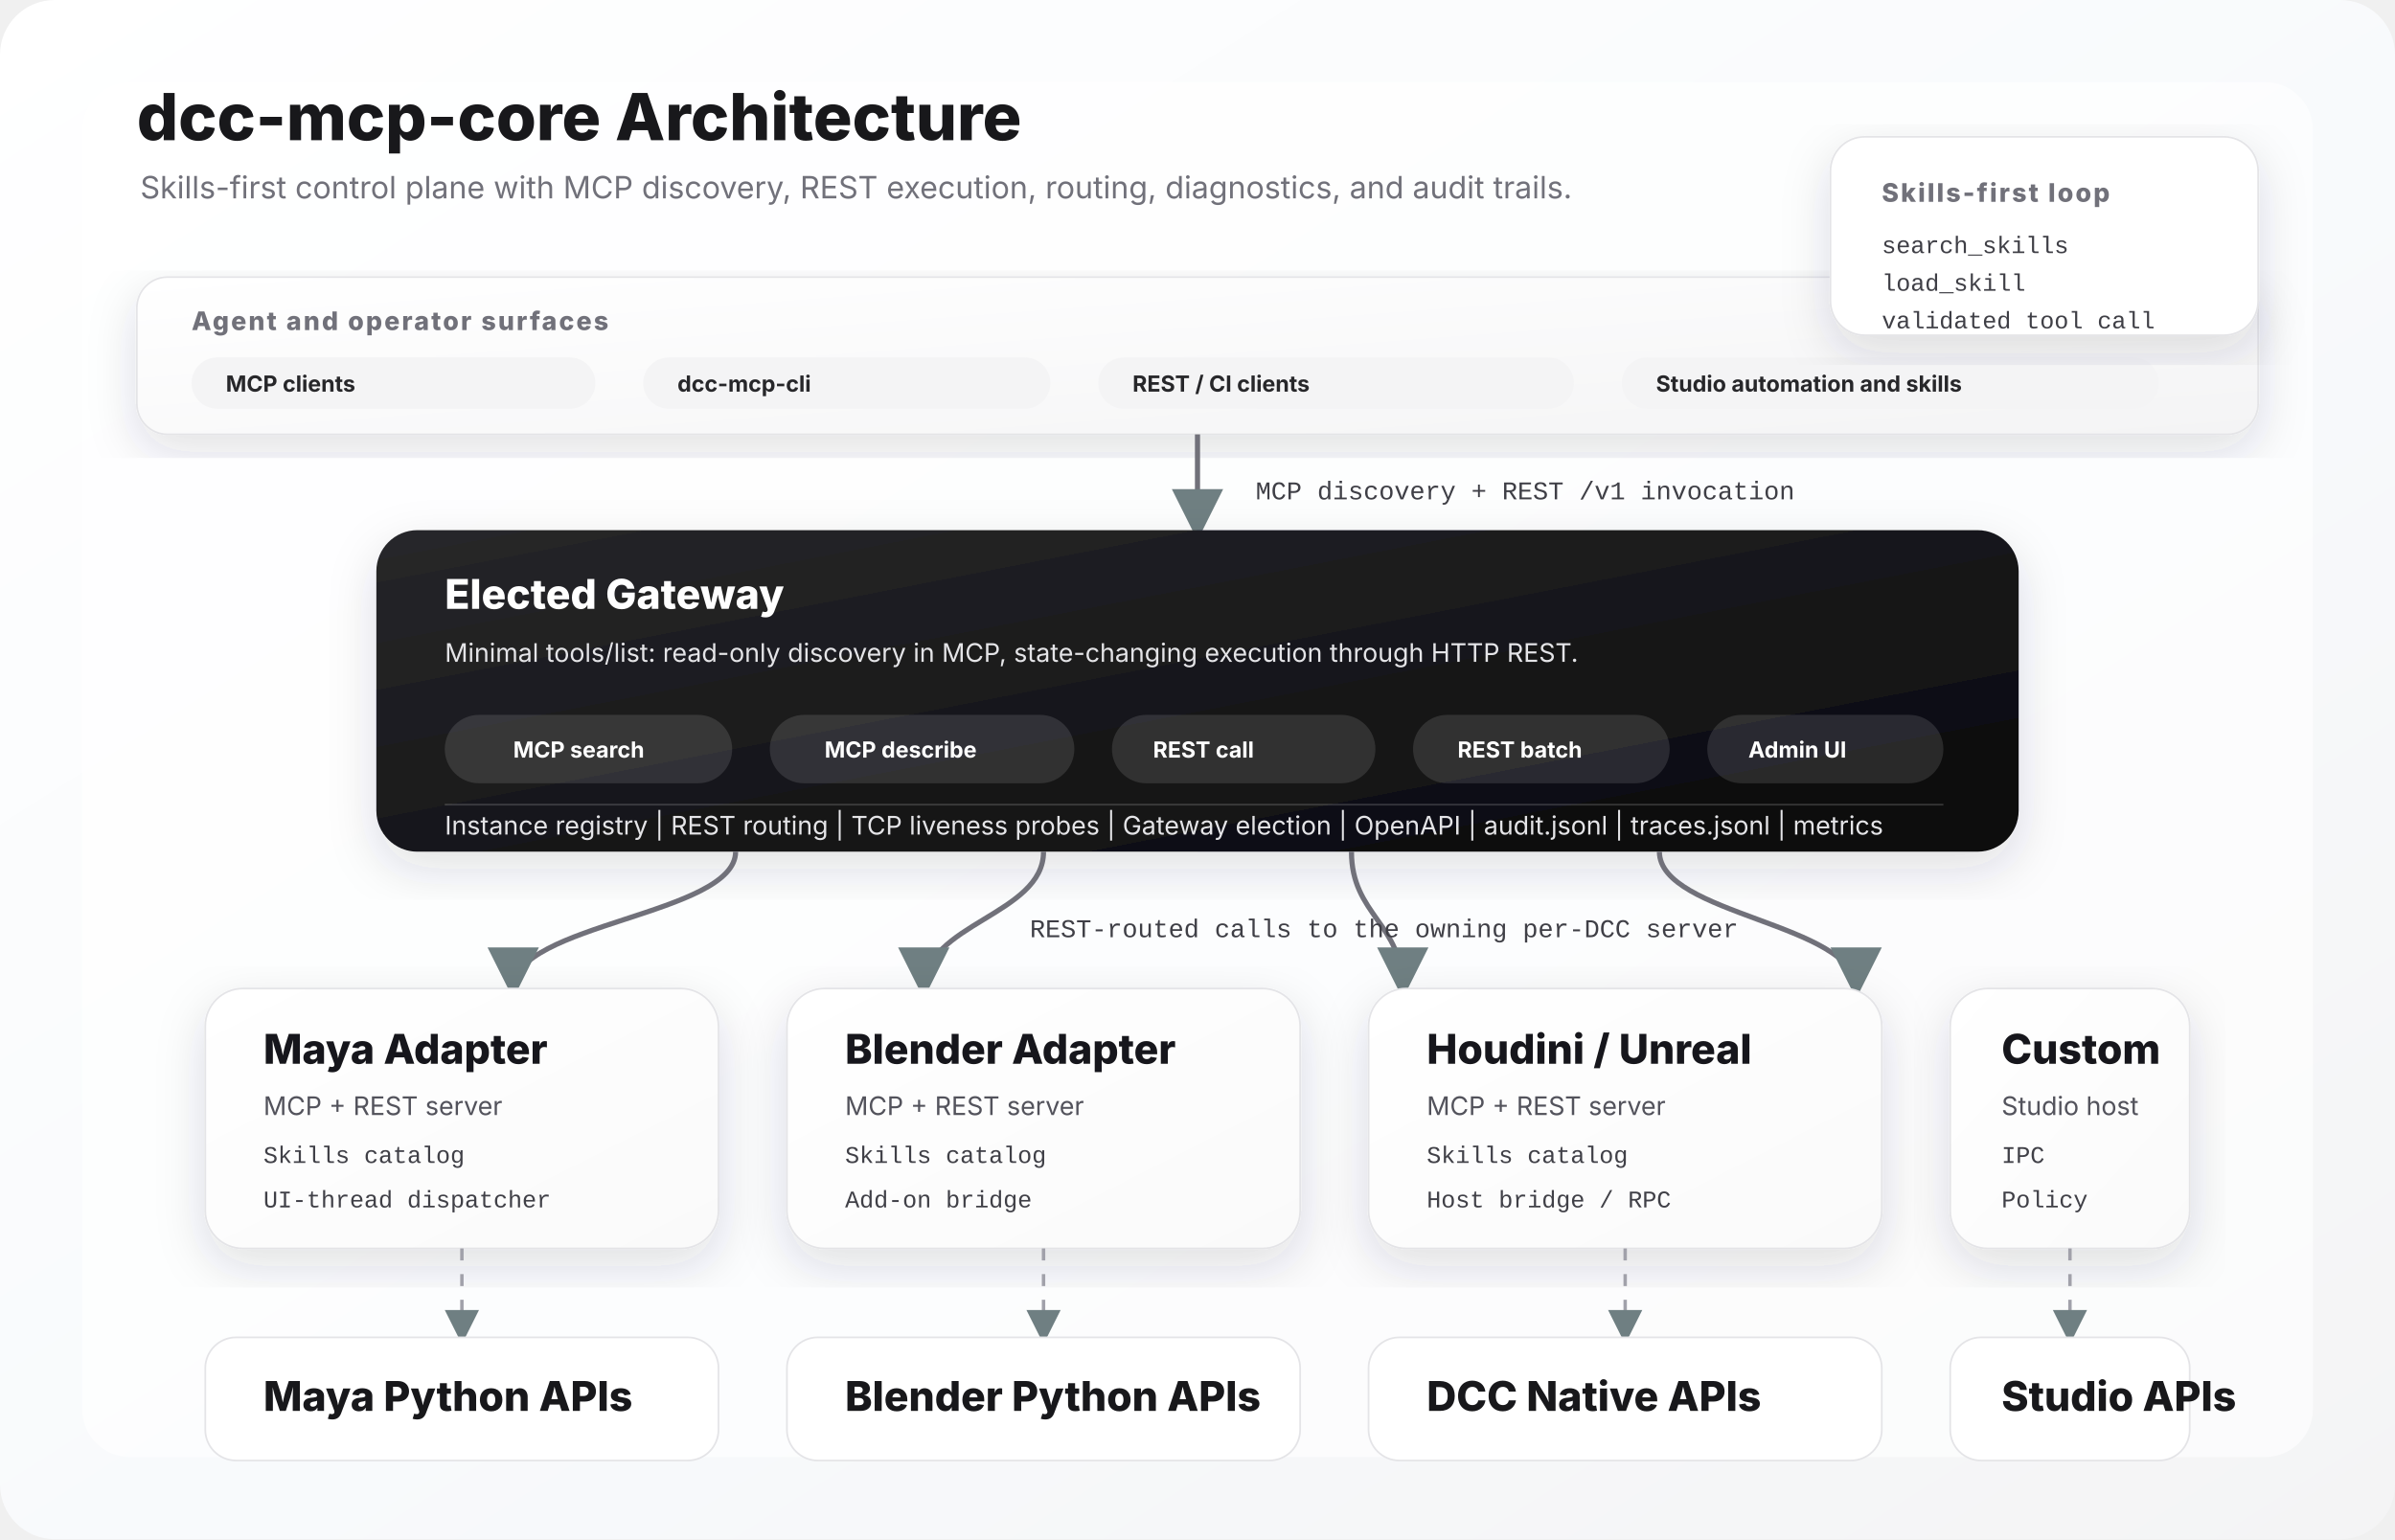
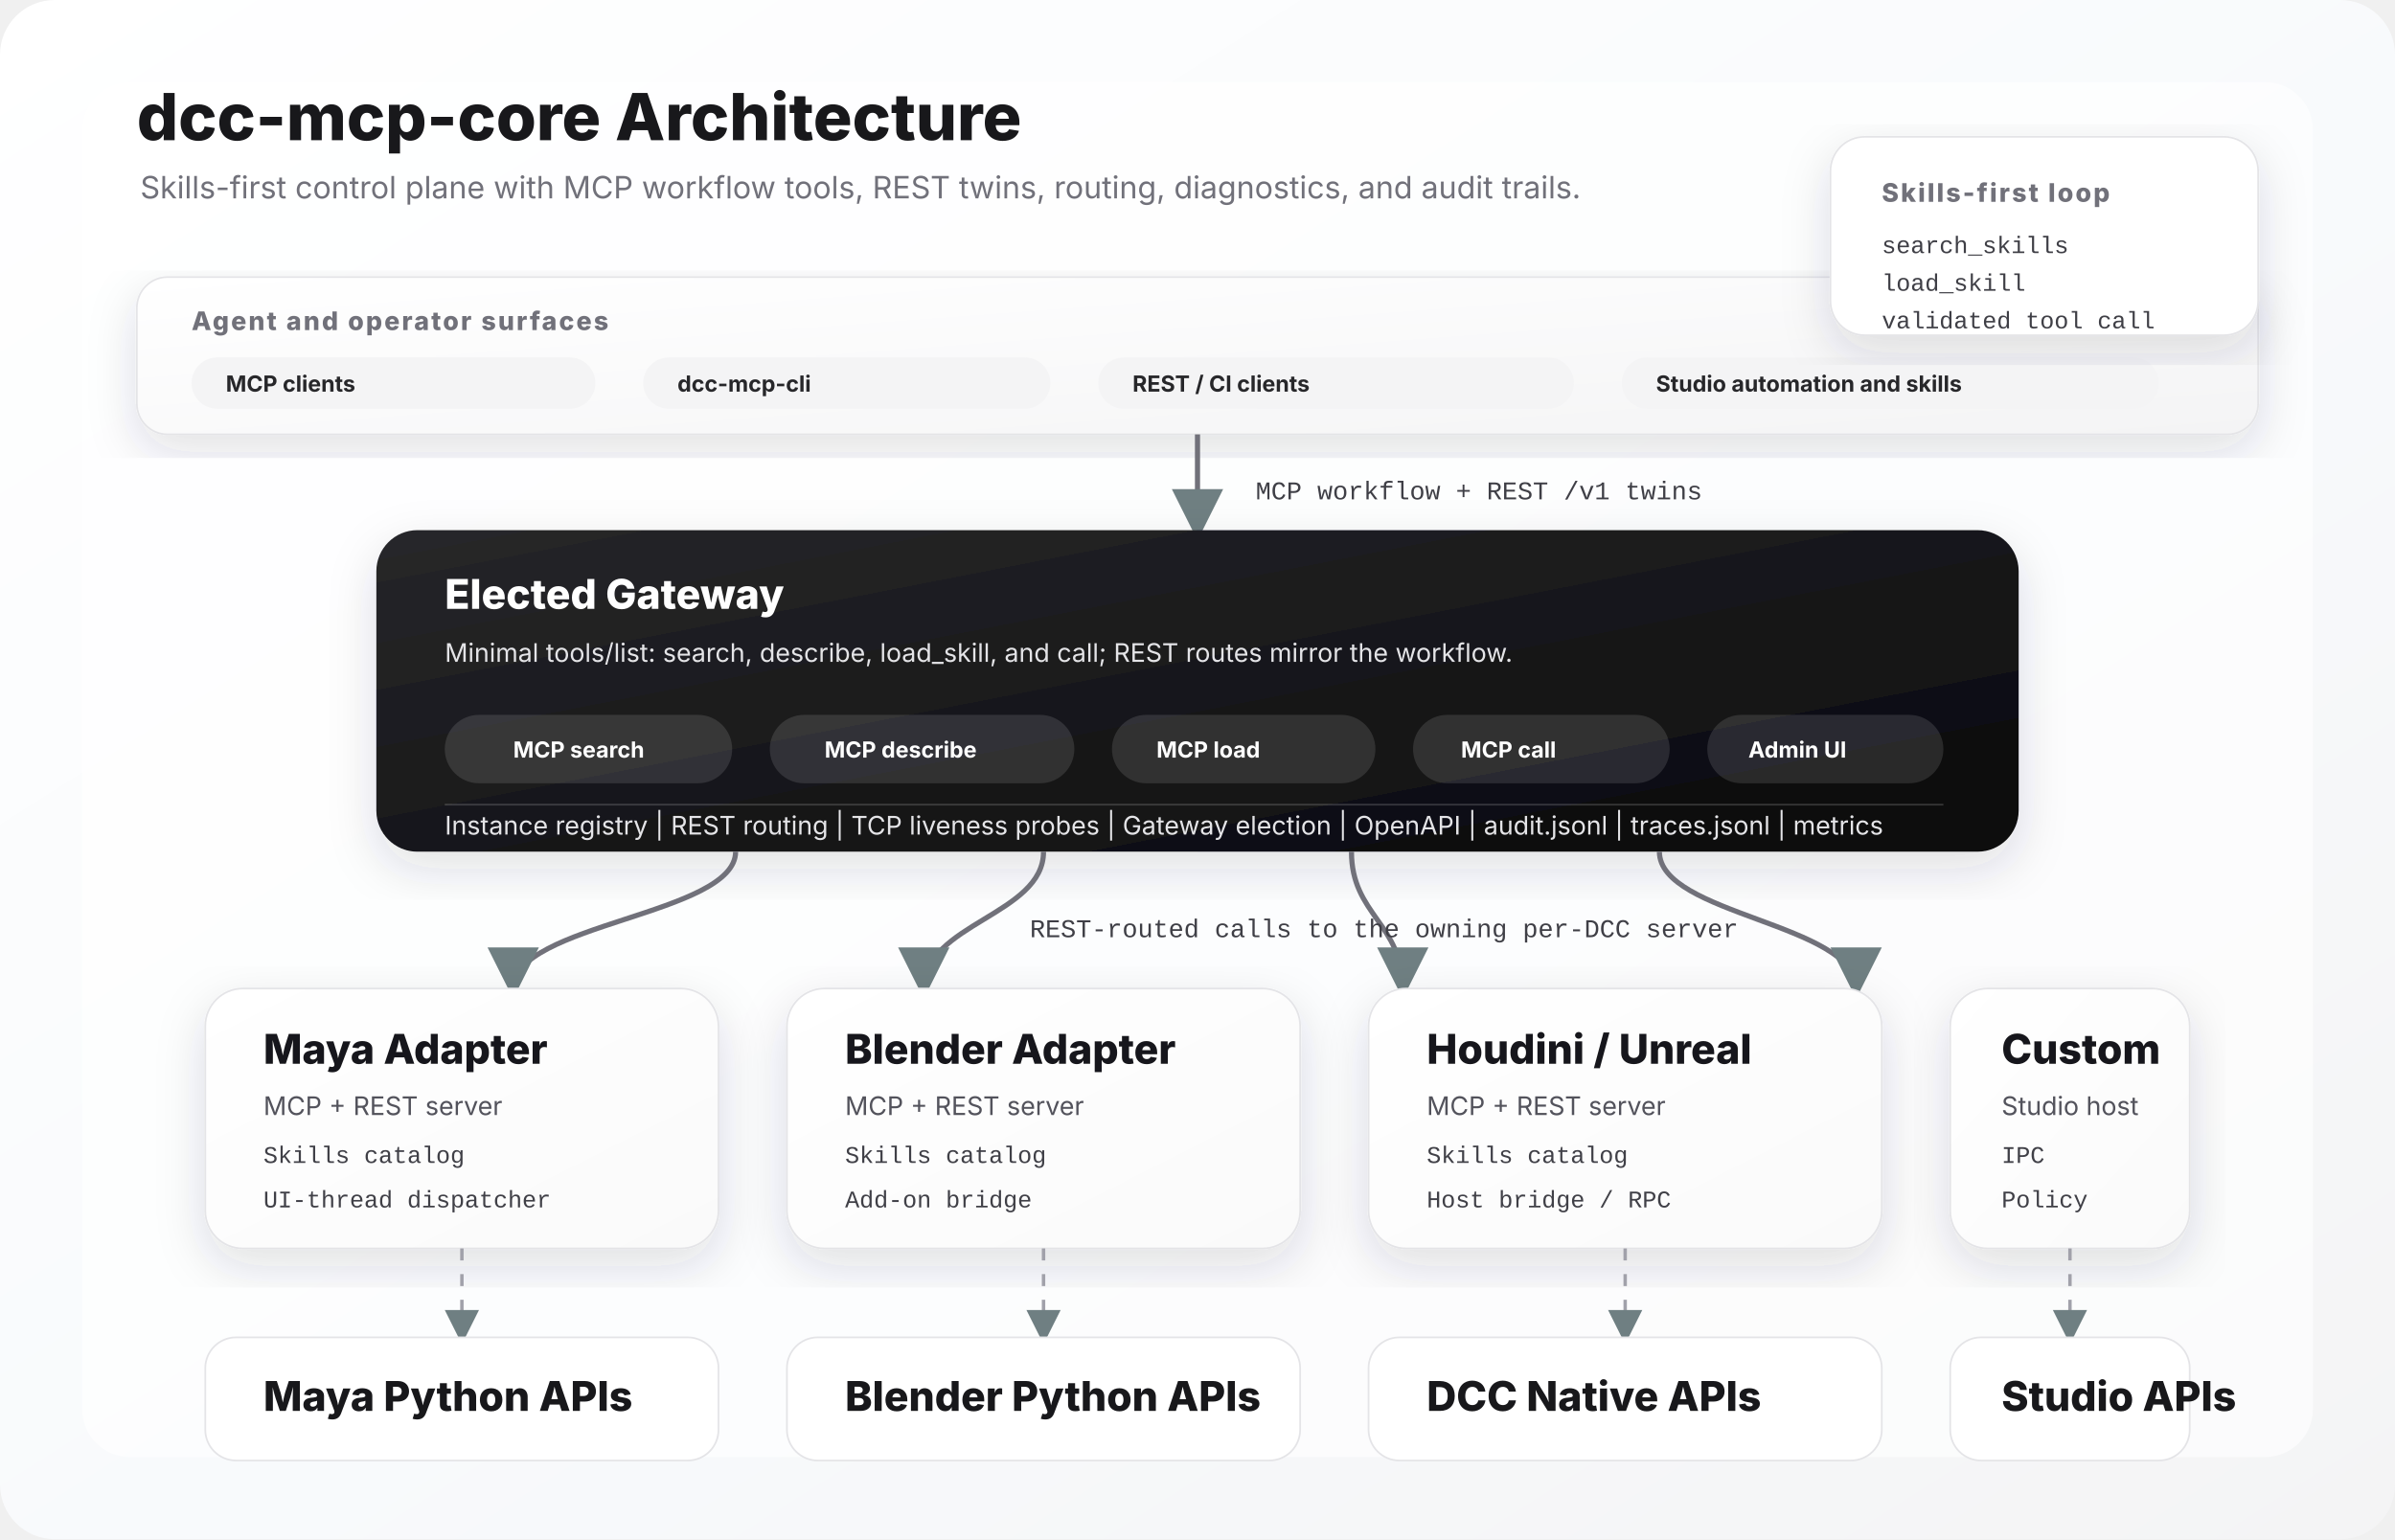
<svg xmlns="http://www.w3.org/2000/svg" width="1400" height="900" viewBox="0 0 1400 900" role="img" aria-labelledby="title desc">
  <defs>
    <linearGradient id="bg" x1="0" y1="0" x2="1" y2="1">
      <stop offset="0" stop-color="#ffffff" />
      <stop offset="0.54" stop-color="#f8fafc" />
      <stop offset="1" stop-color="#f4f4f5" />
    </linearGradient>
    <linearGradient id="gateway" x1="0" y1="0" x2="1" y2="1">
      <stop offset="0" stop-color="#27272a" />
      <stop offset="1" stop-color="#09090b" />
    </linearGradient>
    <linearGradient id="agent" x1="0" y1="0" x2="1" y2="1">
      <stop offset="0" stop-color="#ffffff" />
      <stop offset="1" stop-color="#f4f4f5" />
    </linearGradient>
    <linearGradient id="dcc" x1="0" y1="0" x2="1" y2="1">
      <stop offset="0" stop-color="#ffffff" />
      <stop offset="1" stop-color="#fafafa" />
    </linearGradient>
    <filter id="shadow" x="-15%" y="-15%" width="130%" height="130%">
      <feDropShadow dx="0" dy="10" stdDeviation="14" flood-color="#27343a" flood-opacity="0.14" />
    </filter>
    <marker id="arrow" markerWidth="10" markerHeight="10" refX="8" refY="5" orient="auto" markerUnits="strokeWidth">
      <path d="M 0 0 L 10 5 L 0 10 z" fill="#6f7f82" />
    </marker>
    <style>
      .label { font-family: Inter, ui-sans-serif, system-ui, -apple-system, BlinkMacSystemFont, "Segoe UI", sans-serif; fill: #18181b; }
      .mono { font-family: "SFMono-Regular", Consolas, "Liberation Mono", monospace; fill: #3f3f46; }
      .title { font-size: 38px; font-weight: 760; letter-spacing: 0; }
      .subtitle { font-size: 18px; fill: #71717a; }
      .section { font-size: 15px; font-weight: 760; text-transform: uppercase; letter-spacing: 1.2px; fill: #71717a; }
      .card-title { font-size: 24px; font-weight: 760; }
      .card-small { font-size: 15px; fill: #52525b; }
      .chip { font-size: 13px; font-weight: 680; fill: #27272a; }
      .dark { fill: #ffffff; }
      .dark-sub { fill: #e4e4e7; }
      .line { stroke: #71717a; stroke-width: 3; fill: none; marker-end: url(#arrow); }
      .soft-line { stroke: #a1a1aa; stroke-width: 2; stroke-dasharray: 7 8; fill: none; marker-end: url(#arrow); }
      .card { filter: url(#shadow); }
    </style>
  </defs>
  <rect width="1400" height="900" rx="32" fill="url(#bg)" />
  <rect x="48" y="48" width="1304" height="804" rx="28" fill="#ffffff" opacity="0.64" />
  <text x="80" y="82" class="label title">dcc-mcp-core Architecture</text>
-   <text x="82" y="116" class="label subtitle">Skills-first control plane with MCP discovery, REST execution, routing, diagnostics, and audit trails.</text>
+   <text x="82" y="116" class="label subtitle">Skills-first control plane with MCP workflow tools, REST twins, routing, diagnostics, and audit trails.</text>
  <rect x="80" y="162" width="1240" height="92" rx="18" fill="url(#agent)" stroke="#e4e4e7" class="card" />
  <text x="112" y="193" class="label section">Agent and operator surfaces</text>
  <g>
    <rect x="112" y="209" width="236" height="30" rx="15" fill="#f4f4f5" />
    <text x="132" y="229" class="label chip">MCP clients</text>
    <rect x="376" y="209" width="238" height="30" rx="15" fill="#f4f4f5" />
    <text x="396" y="229" class="label chip">dcc-mcp-cli</text>
    <rect x="642" y="209" width="278" height="30" rx="15" fill="#f4f4f5" />
    <text x="662" y="229" class="label chip">REST / CI clients</text>
    <rect x="948" y="209" width="314" height="30" rx="15" fill="#f4f4f5" />
    <text x="968" y="229" class="label chip">Studio automation and skills</text>
  </g>
  <path class="line" d="M 700 254 L 700 310" />
-   <text x="734" y="292" class="mono" font-size="15">MCP discovery + REST /v1 invocation</text>
+   <text x="734" y="292" class="mono" font-size="15">MCP workflow + REST /v1 twins</text>
  <rect x="220" y="310" width="960" height="188" rx="24" fill="url(#gateway)" class="card" />
  <text x="260" y="356" class="label card-title dark">Elected Gateway</text>
-   <text x="260" y="387" class="label card-small dark-sub">Minimal tools/list: read-only discovery in MCP, state-changing execution through HTTP REST.</text>
+   <text x="260" y="387" class="label card-small dark-sub">Minimal tools/list: search, describe, load_skill, and call; REST routes mirror the workflow.</text>
  <g>
    <rect x="260" y="418" width="168" height="40" rx="20" fill="#ffffff" opacity="0.12" />
    <text x="300" y="443" class="label chip dark">MCP search</text>
    <rect x="450" y="418" width="178" height="40" rx="20" fill="#ffffff" opacity="0.12" />
    <text x="482" y="443" class="label chip dark">MCP describe</text>
    <rect x="650" y="418" width="154" height="40" rx="20" fill="#ffffff" opacity="0.12" />
-     <text x="674" y="443" class="label chip dark">REST call</text>
+     <text x="676" y="443" class="label chip dark">MCP load</text>
    <rect x="826" y="418" width="150" height="40" rx="20" fill="#ffffff" opacity="0.12" />
-     <text x="852" y="443" class="label chip dark">REST batch</text>
+     <text x="854" y="443" class="label chip dark">MCP call</text>
    <rect x="998" y="418" width="138" height="40" rx="20" fill="#ffffff" opacity="0.12" />
    <text x="1022" y="443" class="label chip dark">Admin UI</text>
  </g>
  <rect x="260" y="470" width="876" height="1" fill="#ffffff" opacity="0.17" />
  <text x="260" y="488" class="label card-small dark-sub">Instance registry | REST routing | TCP liveness probes | Gateway election | OpenAPI | audit.jsonl | traces.jsonl | metrics</text>
  <path class="line" d="M 430 498 C 430 535, 300 540, 300 578" />
  <path class="line" d="M 610 498 C 610 535, 540 540, 540 578" />
  <path class="line" d="M 790 498 C 790 535, 820 540, 820 578" />
  <path class="line" d="M 970 498 C 970 535, 1085 540, 1085 578" />
  <text x="602" y="548" class="mono" font-size="15">REST-routed calls to the owning per-DCC server</text>
  <g class="card">
    <rect x="120" y="578" width="300" height="152" rx="22" fill="url(#dcc)" stroke="#e4e4e7" />
    <text x="154" y="622" class="label card-title">Maya Adapter</text>
    <text x="154" y="652" class="label card-small">MCP + REST server</text>
    <text x="154" y="680" class="mono" font-size="14">Skills catalog</text>
    <text x="154" y="706" class="mono" font-size="14">UI-thread dispatcher</text>
  </g>
  <g class="card">
    <rect x="460" y="578" width="300" height="152" rx="22" fill="url(#dcc)" stroke="#e4e4e7" />
    <text x="494" y="622" class="label card-title">Blender Adapter</text>
    <text x="494" y="652" class="label card-small">MCP + REST server</text>
    <text x="494" y="680" class="mono" font-size="14">Skills catalog</text>
    <text x="494" y="706" class="mono" font-size="14">Add-on bridge</text>
  </g>
  <g class="card">
    <rect x="800" y="578" width="300" height="152" rx="22" fill="url(#dcc)" stroke="#e4e4e7" />
    <text x="834" y="622" class="label card-title">Houdini / Unreal</text>
    <text x="834" y="652" class="label card-small">MCP + REST server</text>
    <text x="834" y="680" class="mono" font-size="14">Skills catalog</text>
    <text x="834" y="706" class="mono" font-size="14">Host bridge / RPC</text>
  </g>
  <g class="card">
    <rect x="1140" y="578" width="140" height="152" rx="22" fill="url(#dcc)" stroke="#e4e4e7" />
    <text x="1170" y="622" class="label card-title" font-size="20">Custom</text>
    <text x="1170" y="652" class="label card-small">Studio host</text>
    <text x="1170" y="680" class="mono" font-size="14">IPC</text>
    <text x="1170" y="706" class="mono" font-size="14">Policy</text>
  </g>
  <path class="soft-line" d="M 270 730 L 270 782" />
  <path class="soft-line" d="M 610 730 L 610 782" />
  <path class="soft-line" d="M 950 730 L 950 782" />
  <path class="soft-line" d="M 1210 730 L 1210 782" />
  <g>
    <rect x="120" y="782" width="300" height="72" rx="18" fill="#ffffff" stroke="#e4e4e7" />
    <text x="154" y="825" class="label card-title" font-size="22">Maya Python APIs</text>
    <rect x="460" y="782" width="300" height="72" rx="18" fill="#ffffff" stroke="#e4e4e7" />
    <text x="494" y="825" class="label card-title" font-size="22">Blender Python APIs</text>
    <rect x="800" y="782" width="300" height="72" rx="18" fill="#ffffff" stroke="#e4e4e7" />
    <text x="834" y="825" class="label card-title" font-size="22">DCC Native APIs</text>
    <rect x="1140" y="782" width="140" height="72" rx="18" fill="#ffffff" stroke="#e4e4e7" />
    <text x="1170" y="825" class="label card-title" font-size="22">Studio APIs</text>
  </g>
  <g>
    <rect x="1070" y="80" width="250" height="116" rx="20" fill="#ffffff" stroke="#e4e4e7" class="card" />
    <text x="1100" y="118" class="label section">Skills-first loop</text>
    <text x="1100" y="148" class="mono" font-size="14">search_skills</text>
    <text x="1100" y="170" class="mono" font-size="14">load_skill</text>
    <text x="1100" y="192" class="mono" font-size="14">validated tool call</text>
  </g>
</svg>
